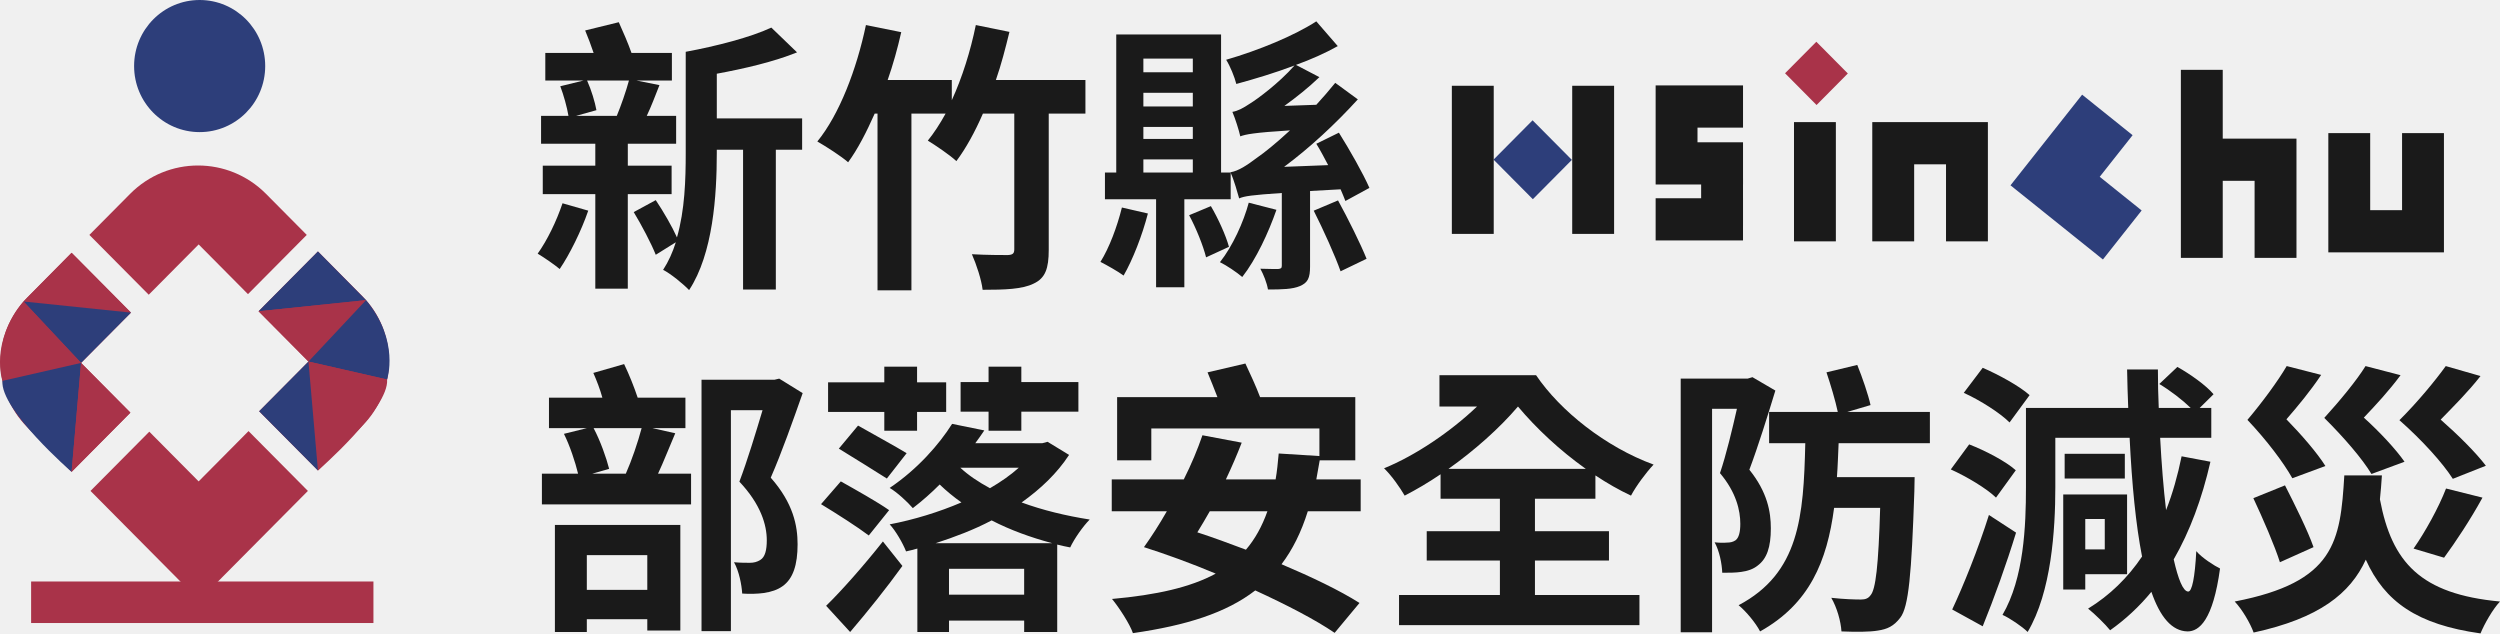
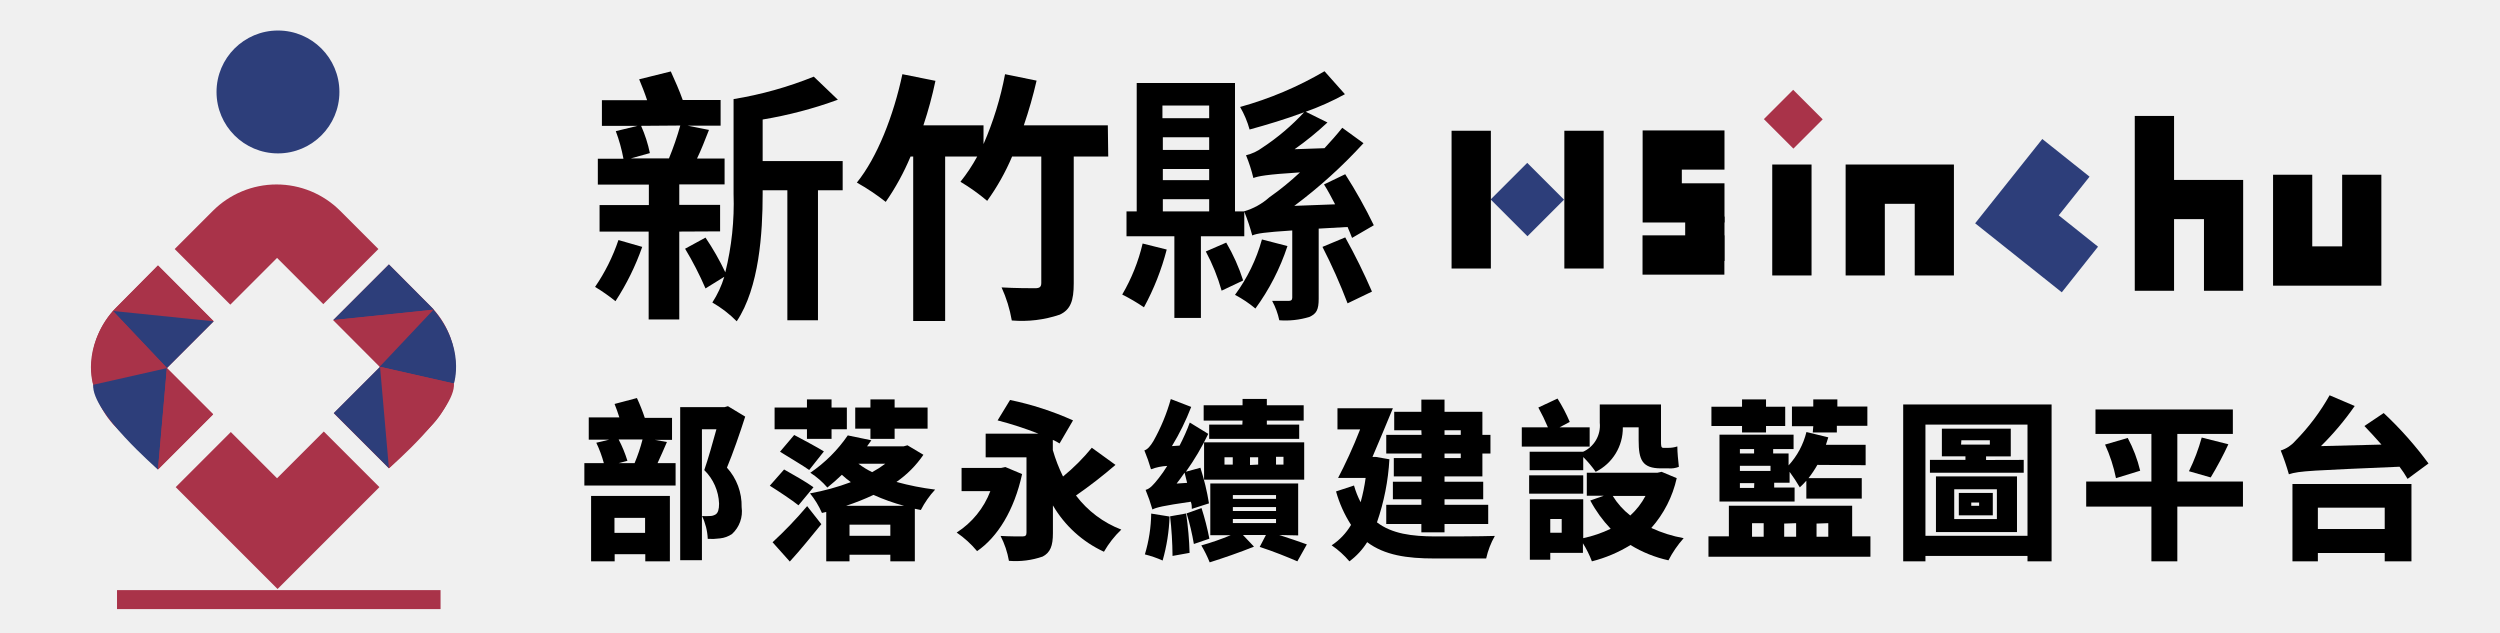
- <svg xmlns="http://www.w3.org/2000/svg" width="446" height="113" viewBox="0 0 446 113" fill="none">
-   <g clip-path="url(#clip0_1176_5716)">
-     <path d="M273.411 21.461L266.449 28.476L273.458 35.538L280.42 28.523L273.411 21.461Z" fill="#2D3E7A" />
-     <path d="M324.035 7.446L318.453 13.071L324.072 18.734L329.654 13.109L324.035 7.446Z" fill="#A93349" />
-     <path d="M266.481 15.301H259.009V41.728H266.481V15.301Z" fill="#1A1A1A" />
-     <path d="M287.955 15.301H280.483V41.728H287.955V15.301Z" fill="#1A1A1A" />
-     <path d="M380.456 24.117L371.452 16.89L358.672 33.061L375.161 46.292L382.07 37.546L374.589 31.542L380.456 24.117Z" fill="#2D3E7A" />
-     <path d="M35.618 23.568C42.077 23.568 47.312 18.292 47.312 11.784C47.312 5.276 42.077 0 35.618 0C29.159 0 23.924 5.276 23.924 11.784C23.924 18.292 29.159 23.568 35.618 23.568Z" fill="#2D3E7A" />
-     <path d="M23.364 55.772L12.773 45.1L4.851 53.084C-1.483 59.466 -1.483 69.813 4.851 76.198L12.773 84.181L23.261 73.614L14.459 64.745L23.364 55.772Z" fill="#A93349" />
-     <path d="M26.635 77.011L16.145 87.579L35.537 107.119L54.928 87.579L44.338 76.907L35.437 85.88L26.635 77.011Z" fill="#A93349" />
-     <path d="M44.238 52.475L54.725 41.908L47.459 34.586C40.763 27.839 29.907 27.839 23.21 34.586L15.945 41.908L26.535 52.579L35.44 43.606L44.238 52.475Z" fill="#A93349" />
-     <path d="M66.622 103.738H5.552V111.147H66.622V103.738Z" fill="#A93349" />
-     <path d="M12.773 45.1L23.364 55.772L4.194 53.786L12.773 45.1Z" fill="#A93349" />
-     <path d="M14.459 64.742L23.364 55.772L4.194 53.786L14.459 64.742Z" fill="#2D3E7A" />
-     <path d="M4.194 53.786L14.459 64.742L0.435 67.947C0.435 67.947 -1.886 61.092 4.194 53.786Z" fill="#A93349" />
-     <path d="M0.435 67.947C0.012 73.103 12.773 84.181 12.773 84.181L14.459 64.745L0.435 67.947Z" fill="#2D3E7A" />
-     <path d="M14.459 64.742L23.261 73.614L12.773 84.181L14.459 64.742Z" fill="#A93349" />
-     <path d="M46.13 55.529L56.72 44.858L64.643 52.841C70.976 59.223 70.976 69.57 64.643 75.955L56.72 83.938L46.233 73.371L55.034 64.502L46.13 55.529Z" fill="#A93349" />
-     <path d="M56.72 44.858L46.13 55.529L65.299 53.544L56.72 44.858Z" fill="#2D3E7A" />
-     <path d="M55.031 64.499L46.13 55.529L65.299 53.544L55.031 64.499Z" fill="#A93349" />
-     <path d="M65.299 53.544L55.034 64.499L69.059 67.701C69.056 67.704 71.38 60.846 65.299 53.544Z" fill="#2D3E7A" />
-     <path d="M69.056 67.704C69.478 72.86 56.717 83.938 56.717 83.938L55.031 64.502L69.056 67.704Z" fill="#A93349" />
-     <path d="M55.031 64.499L46.23 73.368L56.72 83.935L55.031 64.499Z" fill="#2D3E7A" />
-     <path d="M104.943 37.581C103.682 41.236 101.615 45.403 99.851 47.994C98.944 47.231 97.03 45.91 95.919 45.252C97.633 42.866 99.297 39.412 100.354 36.263L104.943 37.581ZM111.999 34.637V51.498H106.203V34.637H96.83V29.556H106.203V25.645H96.526V20.669H101.415C101.161 19.146 100.558 16.962 99.954 15.386L104.086 14.372H97.283V9.446H105.903C105.449 8.075 104.896 6.653 104.392 5.434L110.391 3.962C111.148 5.638 112.055 7.718 112.659 9.446H119.865V14.372H113.566L117.647 15.185C116.89 17.114 116.137 19.096 115.38 20.669H120.622V25.645H112.002V29.556H119.815V34.637H111.999ZM104.739 14.372C105.496 16.048 106.15 18.232 106.403 19.654L102.775 20.669H110.035C110.792 18.841 111.699 16.25 112.202 14.372H104.739ZM143.097 26.714H138.409V51.65H132.563V26.714H127.875V27.322C127.875 34.788 127.221 45.249 122.936 51.751C121.929 50.685 119.558 48.753 118.298 48.145C119.255 46.673 120.012 44.996 120.566 43.219L116.987 45.453C116.181 43.421 114.467 40.171 113.056 37.836L116.987 35.702C118.348 37.735 119.912 40.426 120.769 42.355C122.179 37.48 122.333 31.996 122.333 27.322V9.241C127.825 8.226 133.924 6.65 137.605 4.923L142.193 9.342C138.062 11.018 132.82 12.238 127.878 13.152V21.126H143.1V26.714H143.097Z" fill="#1A1A1A" />
-     <path d="M193.647 20.262H187.094V44.59C187.094 47.89 186.491 49.617 184.423 50.584C182.406 51.599 179.281 51.7 175.3 51.7C175.1 49.922 174.193 47.181 173.386 45.353C176.007 45.504 178.931 45.504 179.788 45.504C180.645 45.453 180.948 45.249 180.948 44.489V20.262H175.353C173.942 23.512 172.328 26.458 170.614 28.743C169.557 27.728 166.936 25.951 165.523 25.087C166.633 23.716 167.69 22.09 168.697 20.262H162.598V51.801H156.549V20.262H156.046C154.585 23.562 153.021 26.61 151.307 28.948C150.097 27.883 147.326 26.105 145.812 25.242C149.743 20.417 152.818 12.392 154.482 4.469L160.781 5.739C160.127 8.636 159.32 11.529 158.36 14.271H169.801V17.876C171.665 13.814 173.129 9.14 174.086 4.469L180.085 5.689C179.378 8.585 178.624 11.529 177.664 14.271H193.64V20.262H193.647Z" fill="#1A1A1A" />
-     <path d="M204.784 38.088C203.777 41.999 202.063 46.367 200.45 49.16C199.492 48.447 197.425 47.281 196.318 46.72C197.882 44.231 199.292 40.474 200.149 37.02L204.784 38.088ZM233.715 34.076V47.533C233.715 49.617 233.312 50.43 231.901 51.038C230.591 51.596 228.727 51.647 226.206 51.647C226.006 50.427 225.399 48.955 224.845 47.94C226.206 47.99 227.616 47.99 228.02 47.99C228.524 47.94 228.674 47.839 228.674 47.382V34.432C223.332 34.788 221.971 34.99 221.064 35.396C220.811 34.483 220.157 32.147 219.553 30.826V35.551H211.287V51.243H206.245V35.551H197.122V30.776H199.139V6.143H217.839V30.776H219.553V30.726C220.964 30.47 222.375 29.556 224.392 28.034C225.449 27.322 227.617 25.595 230.137 23.259C223.635 23.666 222.224 23.972 221.267 24.325C221.067 23.36 220.36 21.126 219.857 19.956C220.814 19.805 221.771 19.295 222.981 18.485C224.242 17.722 228.123 14.879 230.944 11.68C227.466 13.001 223.888 14.066 220.56 14.98C220.257 13.76 219.453 11.781 218.746 10.662C224.542 8.985 230.944 6.344 234.826 3.807L238.657 8.226C236.39 9.496 233.869 10.612 231.198 11.579L235.383 13.763C233.418 15.642 231.251 17.369 229.133 18.894L234.829 18.693C235.989 17.422 237.147 16.102 238.207 14.781L242.238 17.728C238.207 22.147 233.669 26.364 229.083 29.764L236.946 29.459C236.24 28.138 235.536 26.767 234.829 25.648L238.86 23.669C240.775 26.717 243.195 30.984 244.303 33.521L240.018 35.857C239.764 35.248 239.514 34.536 239.161 33.773L233.715 34.076ZM203.978 10.46V12.897H212.798V10.46H203.978ZM212.798 16.556H203.978V18.995H212.798V16.556ZM203.978 24.782H212.798V22.648H203.978V24.782ZM203.978 30.776H212.798V28.441H203.978V30.776ZM216.022 36.771C217.333 39.005 218.693 42.002 219.247 44.032L215.165 45.91C214.662 43.878 213.401 40.729 212.141 38.394L216.022 36.771ZM227.717 37.429C226.306 41.492 224.088 46.267 221.618 49.415C220.611 48.551 218.796 47.332 217.636 46.774C219.904 43.931 221.871 39.563 222.778 36.159L227.717 37.429ZM238.704 35.753C240.518 39.052 242.736 43.525 243.796 46.166L239.158 48.4C238.201 45.658 236.083 40.984 234.369 37.584L238.704 35.753Z" fill="#1A1A1A" />
-     <path d="M120.465 77.295C119.408 79.734 118.398 82.375 117.391 84.506H123.287V89.99H96.676V84.506H103.129C102.625 82.422 101.668 79.529 100.608 77.396L104.689 76.381H97.937V70.947H107.464C107.06 69.475 106.457 67.9 105.85 66.529L111.342 64.953C112.249 66.831 113.156 69.116 113.763 70.944H122.279V76.378H116.384L120.465 77.295ZM98.994 93.649H121.372V112.493H115.477V110.46H104.689V112.745H98.994V93.649ZM104.689 99.032V105.228H115.477V99.032H104.689ZM105.9 76.381C107.11 78.666 108.167 81.663 108.671 83.642L105.646 84.506H111.645C112.702 82.12 113.813 78.867 114.466 76.381H105.9ZM143.197 70.134C141.483 75.01 139.416 80.85 137.502 85.218C141.533 89.788 142.29 93.8 142.29 97.103C142.29 100.759 141.483 103.249 139.619 104.569C138.712 105.228 137.602 105.584 136.291 105.789C135.184 105.94 133.72 105.991 132.41 105.89C132.31 104.314 131.856 101.928 130.949 100.302C132.06 100.403 133.067 100.403 133.77 100.403C134.474 100.403 135.081 100.252 135.635 99.895C136.492 99.388 136.795 98.118 136.795 96.391C136.795 93.649 135.738 89.993 131.906 85.927C133.317 82.221 134.881 77.04 136.038 73.179H130.393V112.59H125.151V67.748H138.155L139.012 67.547L143.197 70.134Z" fill="#1A1A1A" />
-     <path d="M154.989 95.53C153.124 94.109 149.243 91.619 146.472 89.942L150 85.88C152.621 87.352 156.602 89.586 158.62 91.011L154.989 95.53ZM147.379 108.074C150.15 105.382 154.132 100.863 157.509 96.596L160.987 100.964C158.166 104.875 154.838 109.038 151.664 112.748L147.379 108.074ZM157.76 73.487H147.729V68.205H157.76V65.413H163.605V68.205H168.797V73.487H163.605V76.841H157.76V73.487ZM153.074 75.924C155.645 77.396 159.677 79.58 161.744 80.85L158.216 85.369C156.252 84.099 152.268 81.663 149.647 80.037L153.074 75.924ZM190.722 81.156C188.605 84.405 185.684 87.201 182.256 89.637C185.984 91.008 190.169 92.022 194.404 92.684C193.193 93.904 191.632 96.139 190.926 97.661C190.169 97.51 189.362 97.355 188.608 97.153V112.745H182.712V110.712H169.304V112.745H163.658V97.863C163.005 98.064 162.298 98.219 161.641 98.37C161.088 96.949 159.777 94.664 158.717 93.545C163.002 92.732 167.487 91.361 171.518 89.634C170.158 88.669 168.847 87.601 167.637 86.435C166.176 87.906 164.562 89.331 162.848 90.651C161.891 89.533 160.027 87.809 158.717 87.046C163.705 83.693 167.587 79.224 169.854 75.618L175.6 76.787C175.096 77.55 174.543 78.31 173.986 79.072H185.931L186.888 78.817L190.722 81.156ZM187.698 96.901C183.916 95.886 180.238 94.566 176.91 92.839C173.736 94.516 170.358 95.786 166.93 96.901H187.698ZM182.709 106.092V101.471H169.301V106.092H182.709ZM171.318 83.441C172.729 84.761 174.543 85.981 176.61 87.097C178.524 85.981 180.288 84.761 181.752 83.441H171.318ZM176.36 73.437H171.371V68.155H176.36V65.413H182.206V68.155H192.386V73.437H182.206V76.841H176.36V73.437Z" fill="#1A1A1A" />
-     <path d="M233.312 91.213C232.152 94.919 230.591 98.067 228.624 100.658C234.016 102.943 239.007 105.332 242.535 107.567L238.1 112.899C234.673 110.564 229.584 107.923 223.938 105.332C218.746 109.344 211.64 111.579 202.113 112.95C201.56 111.323 199.643 108.38 198.385 106.854C206.348 106.142 212.397 104.771 216.882 102.335C212.547 100.507 208.062 98.88 204.081 97.61C205.391 95.782 206.802 93.598 208.162 91.213H198.335V85.524H211.187C212.547 82.832 213.658 80.141 214.515 77.651L221.521 78.971C220.714 81.055 219.757 83.289 218.699 85.524H227.57C227.823 84.102 227.973 82.526 228.123 80.903L235.383 81.36V76.434H205.394V82.123H199.295V70.846H217.189C216.635 69.375 215.978 67.799 215.425 66.428L222.177 64.852C223.034 66.68 224.092 68.965 224.798 70.843H241.785V82.12H235.436C235.235 83.289 235.032 84.405 234.832 85.524H242.745V91.213H233.312ZM215.822 91.213C215.065 92.533 214.361 93.753 213.605 94.969C216.426 95.883 219.3 96.948 222.274 98.067C223.888 96.189 225.149 93.904 226.106 91.213H215.822Z" fill="#1A1A1A" />
-     <path d="M273.831 106.145H292.478V111.528H249.588V106.145H267.582V99.999H254.527V94.768H267.582V88.978H256.998V84.61C254.83 86.082 252.663 87.352 250.595 88.42C249.738 86.948 248.278 84.865 246.917 83.544C252.513 81.26 258.762 77.043 263.5 72.523H256.798V66.935H274.034C278.369 73.333 286.432 79.734 295.002 82.883C293.742 84.203 291.878 86.693 290.971 88.42C288.803 87.405 286.686 86.186 284.621 84.815V88.978H273.834V94.768H287.039V99.999H273.834V106.145H273.831ZM282.904 83.645C278.266 80.346 274.084 76.434 270.806 72.523C267.479 76.434 262.993 80.396 258.408 83.645H282.904Z" fill="#1A1A1A" />
-     <path d="M316.724 69.677C315.363 74.146 313.599 79.785 312.085 83.797C315.31 87.809 315.917 91.313 315.917 94.26C315.917 97.614 315.21 99.694 313.549 100.913C312.792 101.522 311.785 101.878 310.625 102.029C309.668 102.18 308.407 102.18 307.247 102.18C307.197 100.605 306.743 98.269 305.886 96.747C306.793 96.848 307.55 96.848 308.104 96.797C308.657 96.797 309.161 96.697 309.615 96.391C310.218 95.934 310.471 94.919 310.471 93.444C310.471 91.109 309.765 87.856 306.843 84.405C307.954 81.156 309.061 76.482 309.868 72.927H305.433V112.795H299.837V67.543H311.782L312.639 67.288L316.724 69.677ZM328.011 79.072C327.911 81.156 327.861 83.135 327.708 85.117H341.57C341.57 85.117 341.52 86.895 341.52 87.657C341.016 102.436 340.513 108.279 338.999 110.208C337.839 111.73 336.681 112.241 335.017 112.493C333.557 112.748 331.086 112.748 328.515 112.644C328.415 110.866 327.708 108.377 326.701 106.649C328.969 106.905 330.986 106.955 331.993 106.955C332.8 106.955 333.304 106.75 333.707 106.192C334.614 105.178 335.118 101.011 335.421 90.601H327.205C325.944 100.148 322.82 107.718 314 112.644C313.243 111.172 311.529 109.089 310.168 107.97C321.006 102.231 321.759 92.224 322.063 79.072H315.61V73.484H327.858C327.455 71.556 326.598 68.659 325.841 66.425L331.336 65.104C332.243 67.339 333.304 70.437 333.704 72.265L329.572 73.484H344.291V79.072H328.011Z" fill="#1A1A1A" />
-     <path d="M356.086 88.773C354.422 87.147 350.844 85.016 348.022 83.746L351.3 79.277C354.171 80.393 357.803 82.274 359.617 83.897L356.086 88.773ZM359.664 95.02C357.95 100.608 355.782 106.649 353.715 111.73L348.273 108.733C350.187 104.67 352.911 97.967 354.825 91.871L359.664 95.02ZM358.503 75.366C356.839 73.689 353.261 71.404 350.337 70.084L353.715 65.615C356.536 66.834 360.267 68.864 362.081 70.49L358.503 75.366ZM394.34 82.375C392.83 88.978 390.662 94.818 387.788 99.794C388.595 103.35 389.452 105.483 390.359 105.534C391.066 105.584 391.569 102.993 391.819 98.323C392.776 99.492 395.094 100.964 396.054 101.421C394.794 110.665 392.326 112.644 390.259 112.644C387.487 112.593 385.37 110.104 383.806 105.584C381.639 108.225 379.168 110.51 376.447 112.439C375.64 111.424 373.676 109.492 372.515 108.578C376.397 106.192 379.571 103.094 382.142 99.284C381.035 93.646 380.328 86.435 379.925 78.105H366.67V86.942C366.67 94.56 365.963 105.631 361.731 112.742C360.774 111.777 358.506 110.252 357.246 109.694C361.077 103.142 361.431 93.797 361.431 86.942V72.772H379.675C379.574 70.538 379.524 68.253 379.474 65.917H384.97C384.97 68.253 385.02 70.538 385.12 72.772H390.815C389.355 71.351 387.187 69.674 385.22 68.505L388.445 65.457C390.712 66.727 393.586 68.757 394.897 70.333L392.426 72.772H394.493V78.105H385.37C385.623 82.829 385.974 87.194 386.427 91.004C387.588 88.058 388.495 84.859 389.198 81.404L394.34 82.375ZM372.012 102.436V105.178H368.08V88.215H379.471V102.436H372.012ZM379.068 85.373H368.334V80.954H379.068V85.373ZM372.012 92.584V98.017H375.49V92.584H372.012Z" fill="#1A1A1A" />
-     <path d="M424.932 84.811C424.832 86.283 424.732 87.708 424.579 89.079C426.696 100.356 431.838 105.991 446 107.311C444.74 108.632 443.229 111.273 442.522 113C431.231 111.424 425.436 107.362 422.058 99.845C419.287 105.89 413.741 110.308 402.047 112.846C401.443 111.169 399.979 108.682 398.669 107.311C416.562 103.857 417.519 96.646 418.226 84.811H424.932ZM408.953 85.319C407.389 82.526 404.364 78.514 400.94 74.906C403.611 71.757 406.435 67.897 407.946 65.306L414.095 66.882C412.13 69.828 409.963 72.419 407.896 74.805C410.617 77.597 413.391 80.799 414.852 83.135L408.953 85.319ZM407.642 86.589C409.406 90.043 411.724 94.714 412.734 97.61L406.735 100.302C405.828 97.406 403.711 92.53 401.997 88.874L407.642 86.589ZM423.068 84.559C421.454 81.868 418.179 78.057 414.651 74.553C417.422 71.505 420.447 67.849 422.011 65.309L428.26 66.935C426.192 69.728 423.875 72.217 421.707 74.502C424.582 77.093 427.453 80.191 428.967 82.375L423.068 84.559ZM437.583 85.423C435.769 82.58 432.141 78.568 428.057 74.959C431.231 71.811 434.459 67.9 436.323 65.309L442.522 67.087C440.305 69.929 437.684 72.52 435.416 74.859C438.49 77.55 441.715 80.749 443.479 83.088L437.583 85.423ZM430.577 97.866C432.645 94.919 435.063 90.551 436.373 87.15L442.875 88.776C440.708 92.738 438.037 96.75 436.02 99.492L430.577 97.866Z" fill="#1A1A1A" />
-     <path d="M310.953 31.766H303.484V40.275H310.953V31.766Z" fill="#1A1A1A" />
-     <path d="M327.517 21.784H320.049V43.058H327.517V21.784Z" fill="#1A1A1A" />
-     <path d="M349.605 21.784H347.169H341.486H334.014V29.314V43.058H341.486V29.314H347.169V43.058H354.638V21.784H349.605Z" fill="#1A1A1A" />
-     <path d="M428.529 23.748V37.495H422.843V23.748H415.374V37.495V45.022H422.843H428.529H430.962H435.998V23.748H428.529Z" fill="#1A1A1A" />
-     <path d="M404.655 24.731H402.219H396.536V12.459H389.067V24.731V32.257V46.005H396.536V32.257H402.219V46.005H409.691V24.731H404.655Z" fill="#1A1A1A" />
-     <path d="M310.956 22.768V15.238H295.365V22.768V25.384V31.277V32.913H310.956V25.384H302.834V22.768H310.956Z" fill="#1A1A1A" />
-     <path d="M310.953 35.368H295.365V42.894H310.953V35.368Z" fill="#1A1A1A" />
-   </g>
+ <svg xmlns="http://www.w3.org/2000/svg" id="圖層_1" data-name="圖層 1" width="241" height="61" viewBox="0 0 238 62">
  <defs>
-     <clipPath id="clip0_1176_5716">
-       <rect width="446" height="113" fill="white" />
-     </clipPath>
+     <style>.cls-1{fill:#2d3e7a;}.cls-2{fill:#a93349;}</style>
  </defs>
+   <rect class="cls-1" x="143.64" y="17" width="5.07" height="5.1" transform="translate(28.99 109.09) rotate(-45)" />
+   <rect class="cls-2" x="170.2" y="9.63" width="4.06" height="4.09" transform="translate(42.19 125.21) rotate(-45)" />
+   <rect x="138.75" y="12.81" width="3.85" height="13.5" />
+   <rect x="149.8" y="12.81" width="3.85" height="13.5" />
+   <polygon class="cls-1" points="201.26 17.31 196.63 13.62 190.05 21.88 198.54 28.64 202.09 24.17 198.24 21.1 201.26 17.31" />
+   <circle class="cls-1" cx="23.76" cy="9.01" r="6.02" />
+   <path class="cls-2" d="M17.46,31.48,12,26,7.93,30.11a8.34,8.34,0,0,0,0,11.8L12,46l5.4-5.4-4.53-4.53Z" />
+   <polygon class="cls-2" points="19.14 42.33 13.74 47.73 23.72 57.71 33.7 47.73 28.25 42.28 23.67 46.86 19.14 42.33" />
+   <path class="cls-2" d="M28.2,29.8l5.4-5.4-3.74-3.74a8.82,8.82,0,0,0-12.48,0L13.64,24.4l5.45,5.45,4.58-4.58Z" />
+   <rect class="cls-2" x="7.99" y="57.82" width="31.7" height="1.86" />
+   <polygon class="cls-2" points="12.01 26.03 17.46 31.48 7.59 30.47 12.01 26.03" />
+   <polygon class="cls-1" points="12.88 36.06 17.46 31.48 7.59 30.47 12.88 36.06" />
+   <path class="cls-2" d="M7.59,30.47l5.29,5.59L5.66,37.7S4.46,34.2,7.59,30.47Z" />
+   <path class="cls-1" d="M5.66,37.7C5.44,40.33,12,46,12,46l.87-9.93Z" />
+   <polygon class="cls-2" points="12.88 36.06 17.41 40.59 12.01 45.99 12.88 36.06" />
+   <path class="cls-2" d="M29.18,31.36l5.45-5.45L38.7,30a8.34,8.34,0,0,1,0,11.81l-4.07,4.08-5.4-5.4,4.53-4.53Z" />
+   <polygon class="cls-1" points="34.63 25.91 29.18 31.36 39.04 30.34 34.63 25.91" />
+   <polygon class="cls-2" points="33.76 35.94 29.18 31.36 39.04 30.34 33.76 35.94" />
+   <path class="cls-1" d="M39,30.34l-5.28,5.6L41,37.58S42.17,34.07,39,30.34Z" />
+   <path class="cls-2" d="M41,37.58c.21,2.63-6.35,8.29-6.35,8.29l-.87-9.93Z" />
+   <polygon class="cls-1" points="33.76 35.94 29.23 40.47 34.63 45.87 33.76 35.94" />
+   <path d="M59.45,24.19a24.65,24.65,0,0,1-2.62,5.32,18.14,18.14,0,0,0-2-1.4,18.58,18.58,0,0,0,2.29-4.59Zm3.63-1.5V31.3h-3V22.69H55.27v-2.6H60.1v-2h-5V15.55h2.51a15.85,15.85,0,0,0-.75-2.7L59,12.33h-3.5V9.82h4.43c-.23-.7-.52-1.43-.78-2.05L62.25,7c.39.85.86,1.92,1.17,2.8h3.71v2.51H63.88l2.11.42c-.39,1-.78,2-1.17,2.8h2.7v2.54H63.08v2h4v2.6ZM59.34,12.33A13,13,0,0,1,60.2,15l-1.87.52h3.74a29.17,29.17,0,0,0,1.11-3.22Zm19.75,6.31H76.67V31.38h-3V18.64H71.25V19c0,3.81-.33,9.16-2.54,12.48a11.3,11.3,0,0,0-2.39-1.84,9.84,9.84,0,0,0,1.17-2.52l-1.84,1.14a32.46,32.46,0,0,0-2-3.89l2-1.09a25.42,25.42,0,0,1,1.94,3.4A27.91,27.91,0,0,0,68.4,19V9.71a36.92,36.92,0,0,0,7.86-2.2l2.36,2.26a41.08,41.08,0,0,1-7.37,1.94v4.07h7.84Z" />
+   <path d="M105.11,15.34h-3.38V27.77c0,1.69-.31,2.57-1.37,3.06a11.58,11.58,0,0,1-4.7.57,13.17,13.17,0,0,0-1-3.24c1.35.08,2.85.08,3.29.08s.6-.13.6-.52V15.34H95.69a22.29,22.29,0,0,1-2.44,4.34,19.7,19.7,0,0,0-2.62-1.87,16.8,16.8,0,0,0,1.64-2.47H89.13V31.45H86V15.34h-.26a24.11,24.11,0,0,1-2.43,4.44,22.11,22.11,0,0,0-2.83-1.89c2-2.47,3.6-6.57,4.46-10.62l3.24.65A39,39,0,0,1,87,12.28h5.89v1.84A31.73,31.73,0,0,0,95,7.27l3.09.63a44.19,44.19,0,0,1-1.25,4.38h8.23Z" />
+   <path d="M110.84,24.45a24.83,24.83,0,0,1-2.23,5.66,18.59,18.59,0,0,0-2.13-1.25,18,18,0,0,0,2-5Zm14.89-2.05v6.87c0,1.07-.21,1.48-.93,1.79a8.06,8.06,0,0,1-2.93.32,7,7,0,0,0-.7-1.9c.7,0,1.42,0,1.63,0s.34-.08.34-.31V22.58c-2.75.18-3.45.29-3.92.49a19.25,19.25,0,0,0-.78-2.33v2.41h-4.25v8h-2.6v-8H106.9V20.71h1V8.13h9.63V20.71h.88v0a6.39,6.39,0,0,0,2.49-1.38,27.34,27.34,0,0,0,3-2.44c-3.35.21-4.07.37-4.57.55a15.05,15.05,0,0,0-.72-2.23,4.37,4.37,0,0,0,1.61-.75A22.1,22.1,0,0,0,124.3,11c-1.79.67-3.63,1.22-5.34,1.69a9.27,9.27,0,0,0-.93-2.21,34.57,34.57,0,0,0,8.27-3.5l2,2.25a26,26,0,0,1-3.84,1.72L126.59,12a30.25,30.25,0,0,1-3.22,2.62l2.93-.1c.6-.65,1.2-1.32,1.74-2l2.08,1.51a48.18,48.18,0,0,1-6.78,6.14l4-.15c-.36-.68-.72-1.38-1.09-1.95l2.08-1a48.57,48.57,0,0,1,2.8,5L129,23.31c-.13-.31-.26-.68-.44-1.07ZM110.42,10.34v1.24H115V10.34ZM115,13.45h-4.54v1.24H115Zm-4.54,4.2H115V16.56h-4.54Zm0,3.06H115V19.52h-4.54Zm6.21,3.06a18.5,18.5,0,0,1,1.66,3.71l-2.11,1a19.18,19.18,0,0,0-1.55-3.84Zm6,.34a22.11,22.11,0,0,1-3.14,6.12,11.21,11.21,0,0,0-2-1.34,16.49,16.49,0,0,0,2.64-5.43Zm5.66-.85a58.46,58.46,0,0,1,2.62,5.31l-2.39,1.15a54.82,54.82,0,0,0-2.46-5.53Z" />
+   <rect x="161.64" y="21.22" width="3.85" height="4.35" />
+   <rect x="170.17" y="16.12" width="3.85" height="10.87" />
+   <polygon points="185.38 16.12 184.13 16.12 181.2 16.12 177.36 16.12 177.36 19.97 177.36 26.99 181.2 26.99 181.2 19.97 184.13 19.97 184.13 26.99 187.97 26.99 187.97 16.12 185.38 16.12" />
+   <polygon points="226.01 17.12 226.01 24.14 223.08 24.14 223.08 17.12 219.24 17.12 219.24 24.14 219.24 27.99 223.08 27.99 226.01 27.99 227.26 27.99 229.85 27.99 229.85 17.12 226.01 17.12" />
+   <polygon points="213.72 17.63 212.47 17.63 209.54 17.63 209.54 11.36 205.69 11.36 205.69 17.63 205.69 21.47 205.69 28.49 209.54 28.49 209.54 21.47 212.47 21.47 212.47 28.49 216.31 28.49 216.31 17.63 213.72 17.63" />
+   <polygon points="165.49 16.62 165.49 12.78 157.47 12.78 157.47 16.62 157.47 17.96 157.47 20.97 157.47 21.8 165.49 21.8 165.49 17.96 161.31 17.96 161.31 16.62 165.49 16.62" />
+   <rect x="157.46" y="23.06" width="8.02" height="3.85" />
+   <path d="M61.87,43.31c-.32.72-.62,1.45-.92,2.07h1.77v2.19H53.78V45.38h1.91a11.76,11.76,0,0,0-.74-2l1.26-.3h-2V40.9h3c-.15-.45-.3-.92-.47-1.32L58.93,39a17.74,17.74,0,0,1,.77,1.94h2.67v2.16H60.69Zm-7.43,5.28h7.72V55H59.75V54.3h-3V55H54.44Zm2.29,2.15v1.47h3V50.74Zm.41-7.68A12.37,12.37,0,0,1,58,45.15l-.87.23h1.57a16.22,16.22,0,0,0,.78-2.32Zm12.4-2.24c-.53,1.65-1.2,3.59-1.79,5a5.56,5.56,0,0,1,1.44,3.87,3,3,0,0,1-.94,2.63,2.57,2.57,0,0,1-1.17.43,6.51,6.51,0,0,1-1.21.05,5.69,5.69,0,0,0-.56-2.24,5.37,5.37,0,0,0,.76,0,1.07,1.07,0,0,0,.56-.15c.25-.15.35-.51.35-1.06a4.85,4.85,0,0,0-1.45-3.29c.39-1.12.85-2.77,1.19-4H65.3V54.89H63.17v-15h4.35l.33-.09Z" />
+   <path d="M74.76,49.51c-.62-.5-1.92-1.36-2.81-1.92L73.35,46c.86.48,2.21,1.25,2.88,1.74Zm-2.54,3.62a39.71,39.71,0,0,0,3.39-3.54L77,51.36c-1,1.22-2,2.47-3.09,3.66Zm3.37-11.07H72.42V39.93h3.17v-.8H78v.8H79.5v2.13H78V43H75.59Zm-1.25.56c.84.45,2.21,1.17,2.91,1.61l-1.44,1.82c-.63-.45-2-1.25-2.86-1.79ZM87,44.56a10.26,10.26,0,0,1-2.64,2.66,26.21,26.21,0,0,0,3.79.75,8.93,8.93,0,0,0-1.4,2l-.59-.12V55H83.76v-.65h-4V55H77.48V50.16l-.42.1a8.3,8.3,0,0,0-1.17-1.92,22.63,22.63,0,0,0,4-1.1,10.22,10.22,0,0,1-.88-.72c-.45.43-.92.85-1.42,1.25a7.67,7.67,0,0,0-1.67-1.45,14,14,0,0,0,3.67-3.66l2.31.48c-.13.2-.29.39-.42.59h3.59l.37-.1Zm-1.89,5a19.41,19.41,0,0,1-3-1.07,23.54,23.54,0,0,1-2.69,1.07ZM83.76,52.5V51.41h-4V52.5ZM81.81,42H80.32V39.93h1.49v-.8h2.37v.8h3.23V42H84.18V43H81.81Zm-1.17,3.44a7.45,7.45,0,0,0,1.34.82,10,10,0,0,0,1.28-.82Z" />
+   <path d="M96.67,46.45C95.9,50,94.26,52.63,92.26,54a9.83,9.83,0,0,0-2-1.82,8.34,8.34,0,0,0,3.3-4.06H90.74V45.85h3.87l.42-.09Zm9.15-.9a46.5,46.5,0,0,1-3.87,3,10.1,10.1,0,0,0,4.44,3.34,9.55,9.55,0,0,0-1.7,2.17,11.23,11.23,0,0,1-5-4.54v2.72c0,1.24-.25,1.89-1,2.29a8.06,8.06,0,0,1-3.31.42,8.47,8.47,0,0,0-.82-2.44c.76.05,1.84.05,2.14.05s.4-.1.4-.37V44.81h-4V42.49h5.17a34.72,34.72,0,0,0-4-1.3l1.22-2a29.78,29.78,0,0,1,6.17,2l-1.32,2.26a4.46,4.46,0,0,0-.66-.35v1a15.73,15.73,0,0,0,1,2.59,19.76,19.76,0,0,0,2.82-2.82Z" />
+   <path d="M113.3,49.86c0-.2,0-.44-.1-.7-2.78.4-3.38.56-3.76.76a17.93,17.93,0,0,0-.67-1.92c.43-.11.77-.5,1.27-1.13a11.72,11.72,0,0,0,.85-1.22,5.23,5.23,0,0,0-1.59.33,17.41,17.41,0,0,0-.65-1.85c.32-.1.59-.42.89-.92a18.59,18.59,0,0,0,1.7-4.11l2,.77a24,24,0,0,1-1.89,3.84l.75-.05c.37-.72.73-1.5,1-2.26l1.81,1.11a25.06,25.06,0,0,1-2.19,3.71l1.42-.39a23.51,23.51,0,0,1,.84,3.49Zm-2.18.75a18,18,0,0,1-.68,4.31,10.48,10.48,0,0,0-1.74-.6,14.59,14.59,0,0,0,.62-4Zm1.62-.3a32.4,32.4,0,0,1,.34,3.86l-1.67.3a36.17,36.17,0,0,0-.24-3.88Zm.1-3c-.08-.33-.16-.65-.25-1-.25.37-.51.72-.78,1.07Zm1.41,2.47a26,26,0,0,1,.77,3l-1.52.52a23.62,23.62,0,0,0-.71-3Zm7.62,2.64c1,.32,2,.67,2.7.92L123.64,55c-.9-.39-2.39-1-3.69-1.41l.61-1.17h-2.25l1.08,1.14c-1.35.55-3.07,1.14-4.34,1.54a11.58,11.58,0,0,0-.82-1.66,25.07,25.07,0,0,0,2.88-1h-2V47.37h8.61v5.09Zm-3.6-11.21h-3.81v-1.5h3.81v-.62h2.38v.62h3.61v1.5h-3.61v.39h3.17V43H115v-1.4h3.25Zm-3.77,2.13h9.81V47H114.5Zm2,2.18h.81V44.8h-.81Zm.82,3.36h4.23v-.37h-4.23Zm0,1.19h4.23v-.39h-4.23Zm0,1.18h4.23v-.4h-4.23Zm2.48-5.73V44.8H119v.76Zm2.48-.76h-.73v.76h.73Z" />
+   <path d="M132.66,45a22.78,22.78,0,0,1-1.22,6.18c1.48,1.13,3.43,1.37,5.7,1.38,1.12,0,4.51,0,5.85-.05a7.93,7.93,0,0,0-.85,2.21h-5.06c-2.7,0-4.9-.32-6.6-1.6A6.84,6.84,0,0,1,128.74,55,8.68,8.68,0,0,0,127,53.43a6.07,6.07,0,0,0,1.9-2,12.08,12.08,0,0,1-1.47-3.28l1.76-.58a8.62,8.62,0,0,0,.65,1.64,17.78,17.78,0,0,0,.49-2.38h-2.7c.67-1.28,1.48-3,2.16-4.76h-2.22V40H133c-.62,1.52-1.36,3.26-2,4.77l.33,0Zm3.13-2.84h-2.66V40.35h2.66v-1.2h2.27v1.2h3.71v2.26h.79v1.83h-.79v2.24h-3.71v.52h3.79v1.72h-3.79v.54h4.28v1.88h-4.28v.82h-2.27v-.82h-3.44V49.46h3.44v-.54H133V47.2h2.81v-.52h-2.72v-1.8h2.72v-.44h-3.46V42.61h3.46Zm2.27,0v.45h1.59v-.45Zm1.59,2.28h-1.59v.44h1.59Z" />
+   <path d="M152.28,43.76h-6.65V41.87h2.56a20.38,20.38,0,0,0-.94-1.94l1.88-.88a15.9,15.9,0,0,1,1.2,2.29l-1,.53h2.95Zm-.68.52a2.81,2.81,0,0,0,1.67-2.86V39.63h6v3.54c0,.49,0,.71.22.71H160a2.74,2.74,0,0,0,.87-.14c0,.6.09,1.44.15,2a2.2,2.2,0,0,1-1,.15h-.75c-1.84,0-2.19-.83-2.19-2.74V41.87h-1.55a4.79,4.79,0,0,1-2.66,4.36,10.32,10.32,0,0,0-1.22-1.45v1.29h-5.25V44.26h5.25Zm.05,4.09h-5.3v-1.8h5.3Zm9.16-1.52a10.94,10.94,0,0,1-2.49,4.88,13.09,13.09,0,0,0,3.17,1A10.52,10.52,0,0,0,160,54.9a12.09,12.09,0,0,1-3.72-1.5A13.51,13.51,0,0,1,152.5,55a10,10,0,0,0-.88-1.77v.94h-3.2v.67h-2V48.92h5.23v3.81a12,12,0,0,0,2.69-.92,12.63,12.63,0,0,1-2-2.77l1.33-.47H152V46.32h6.91l.42-.09Zm-11.27,4h-1.12V52.2h1.12Zm5-2.26a7.27,7.27,0,0,0,1.72,1.92,7,7,0,0,0,1.49-1.92Z" />
+   <path d="M179.79,52.55v2H163.92v-2h2v-3H178v3ZM167.21,41.74h-3V39.85h3v-.72h2.35v.72h1.88v1.89h-1.88v.63h-2.35Zm7.38,3.81a10.15,10.15,0,0,1-.87,1.3h5.22v2h-5.43V47.1a7.86,7.86,0,0,1-.64.65,17.19,17.19,0,0,0-1-1.52V47.3h-1.51v.47h2v1.37H165V42.59h7.26V44h-2v.43h1.51v1.17a7.5,7.5,0,0,0,1.75-3.27l2.14.52c-.07.25-.15.48-.23.73h3.89v2ZM167,44v.43h1.39V44Zm3,1.64h-3v.5h3Zm-1.59,1.7H167v.47h1.39Zm-.22,5.25h1.14V51.26h-1.14Zm3.15-1.29v1.29h1.17V51.26Zm2.85-9.54h-2.09V39.83h2.09v-.7h2.36v.7h2.94v1.89H176.5v.65h-2.36Zm.32,9.54v1.29h1.15V51.26Z" />
+   <path d="M197.54,39.63V55h-2.36v-.53h-10V55H183V39.63ZM195.18,52.5V41.6h-10V52.5Zm-.37-7.44v1.26h-9.19V45.06h3.48v-.35h-2.31V42h6.75v2.72h-2.42v.35Zm-8.6,1.62h7.94v5.45h-7.94ZM188,50.86h4.18V47.94H188Zm.45-2.56h3.33v2.19h-3.33Zm.22-4.74h2.82v-.42H188.7Zm1,6h.77v-.32h-.77Z" />
+   <path d="M216.29,49.64h-6.43V55h-2.54V49.64h-6.39V47.18h6.39V42.52h-5.48v-2.4H215.3v2.4h-5.44v4.66h6.43ZM205,42.91a13.34,13.34,0,0,1,1.22,3.21l-2.37.73a15.25,15.25,0,0,0-1.07-3.29Zm6,3.26a18.89,18.89,0,0,0,1.25-3.3l2.61.66a34.16,34.16,0,0,1-1.73,3.25Z" />
+   <path d="M232.42,46.92a11.07,11.07,0,0,0-.79-1.19c-8.52.37-9.84.4-10.84.74a22.48,22.48,0,0,0-.8-2.33,3.11,3.11,0,0,0,1.42-.93,21.09,21.09,0,0,0,3.37-4.48l2.46,1.05a27.76,27.76,0,0,1-3.31,3.93l5.93-.15c-.57-.65-1.14-1.27-1.67-1.82l1.89-1.27a35.85,35.85,0,0,1,4.39,4.94Zm-11.28.5H232.8V55h-2.62v-.82h-6.55V55h-2.49Zm2.49,2.32v2.09h6.55V49.74Z" />
</svg>
